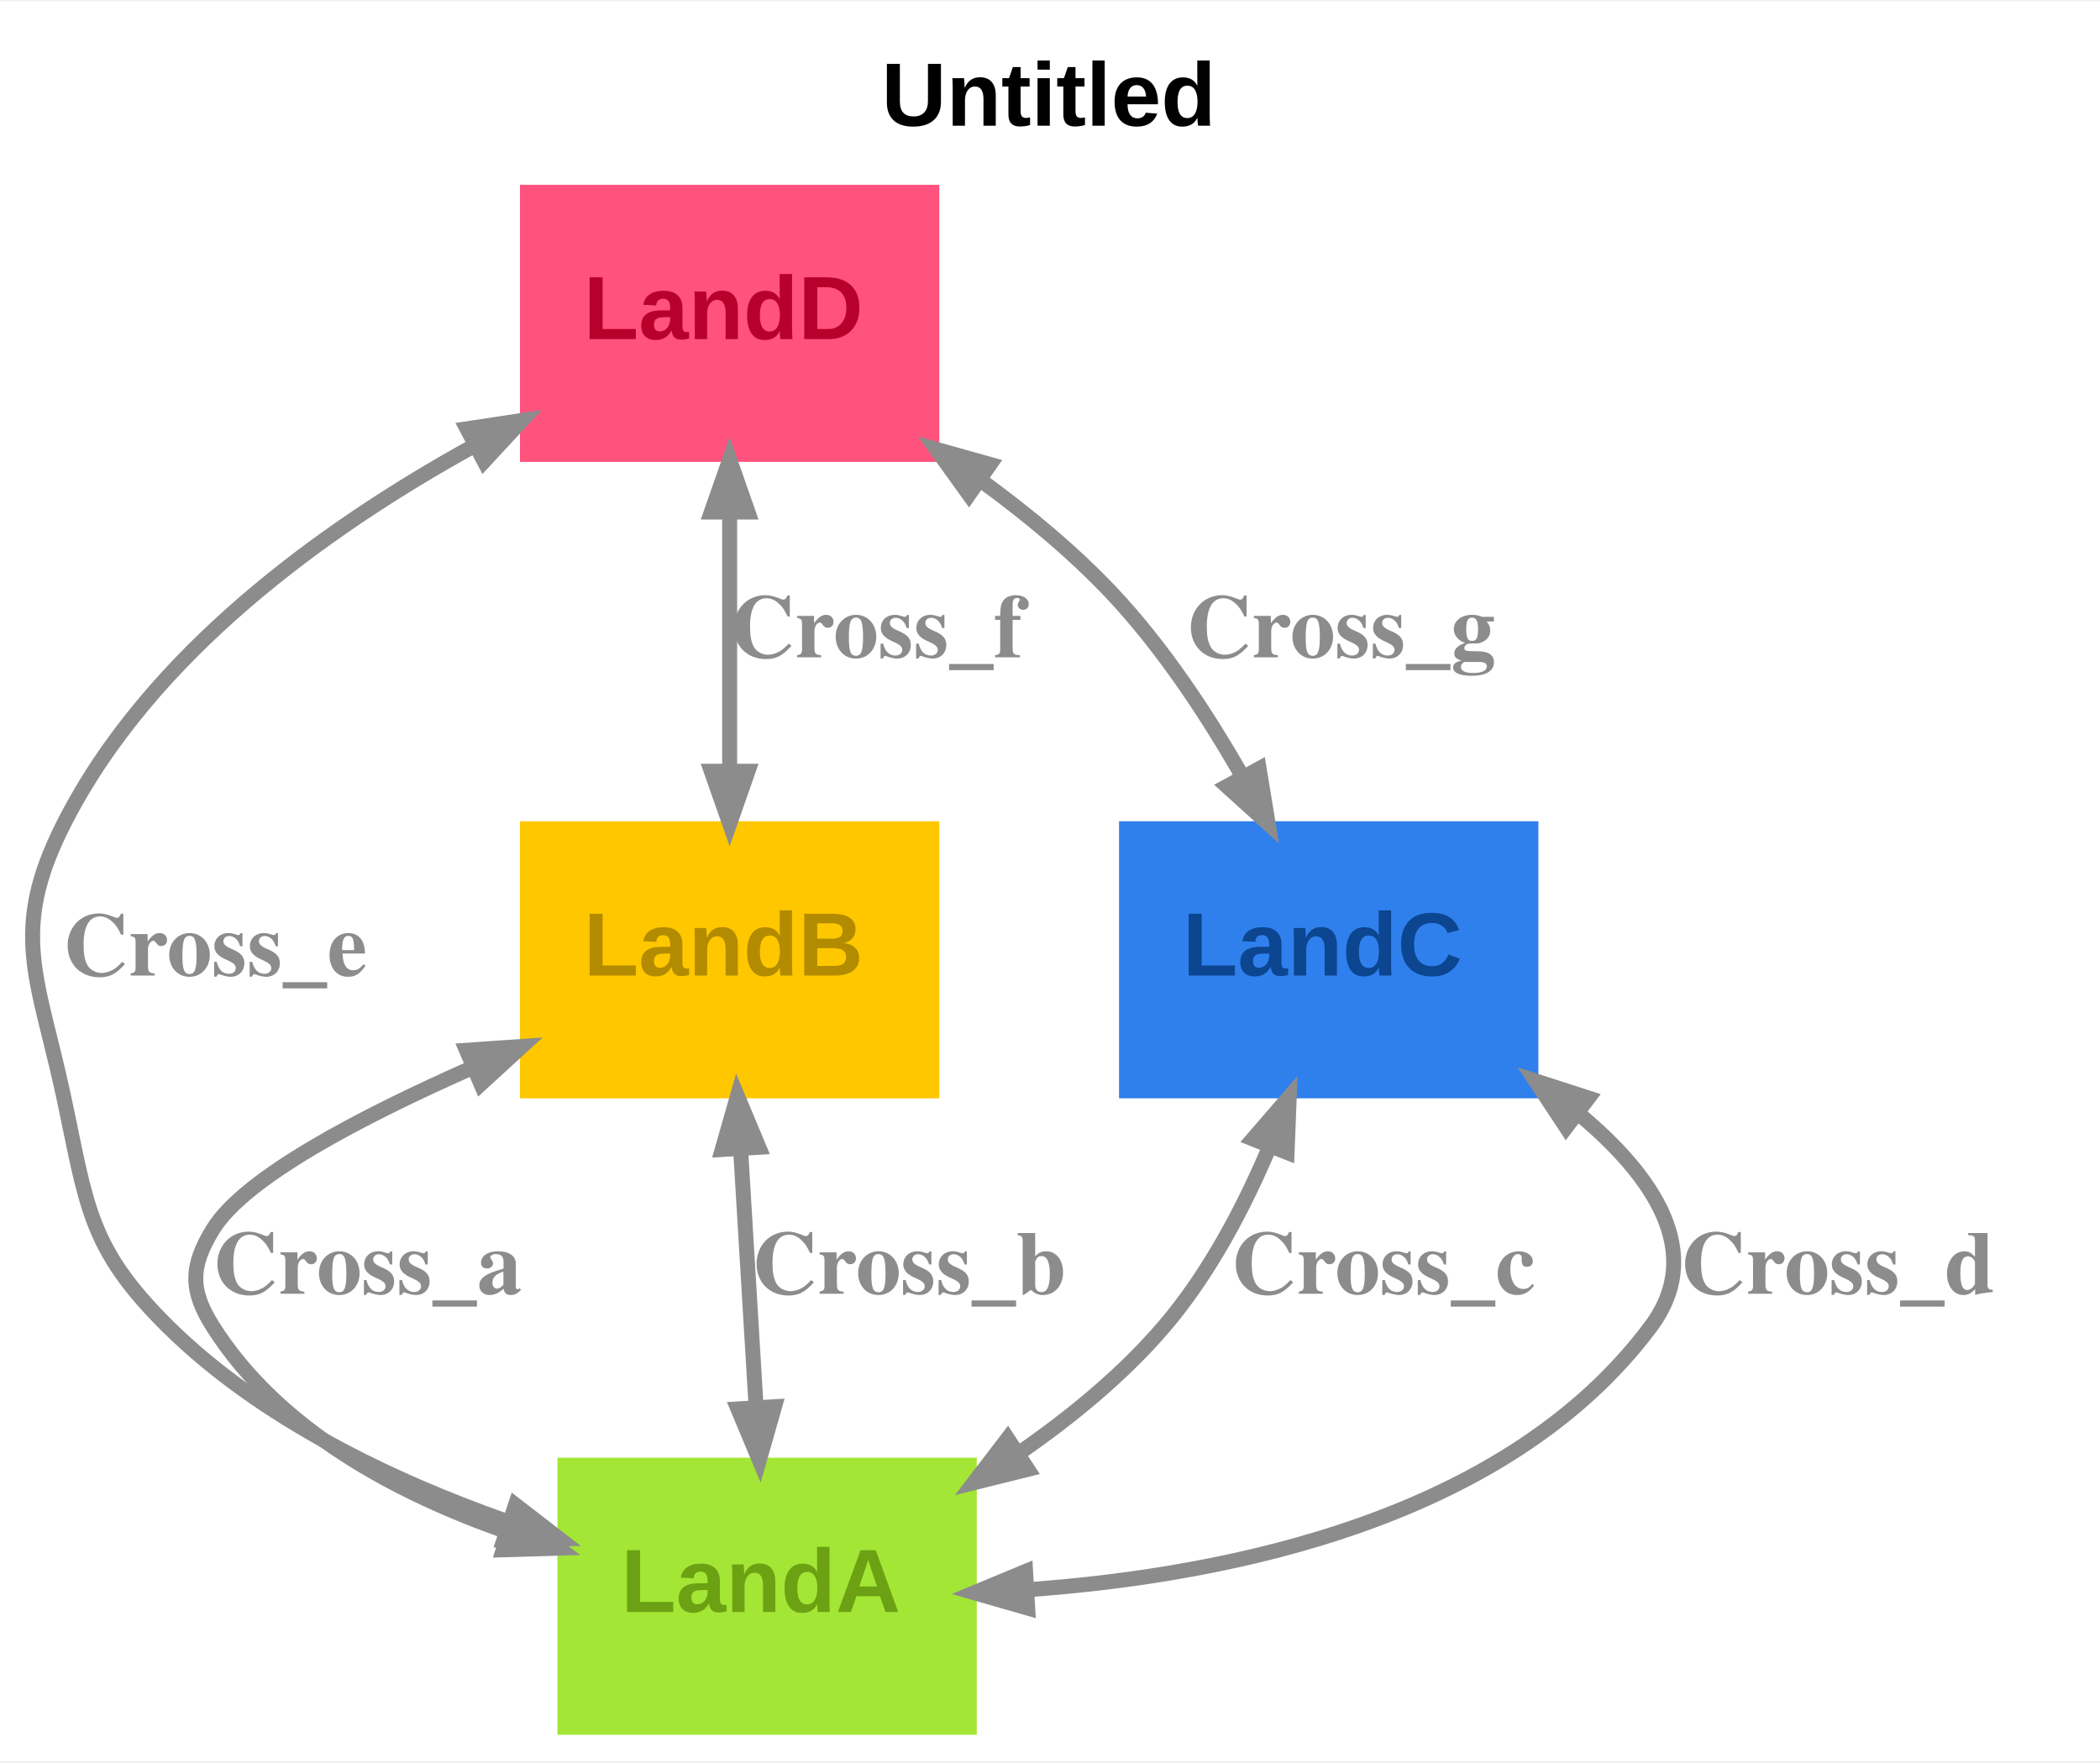
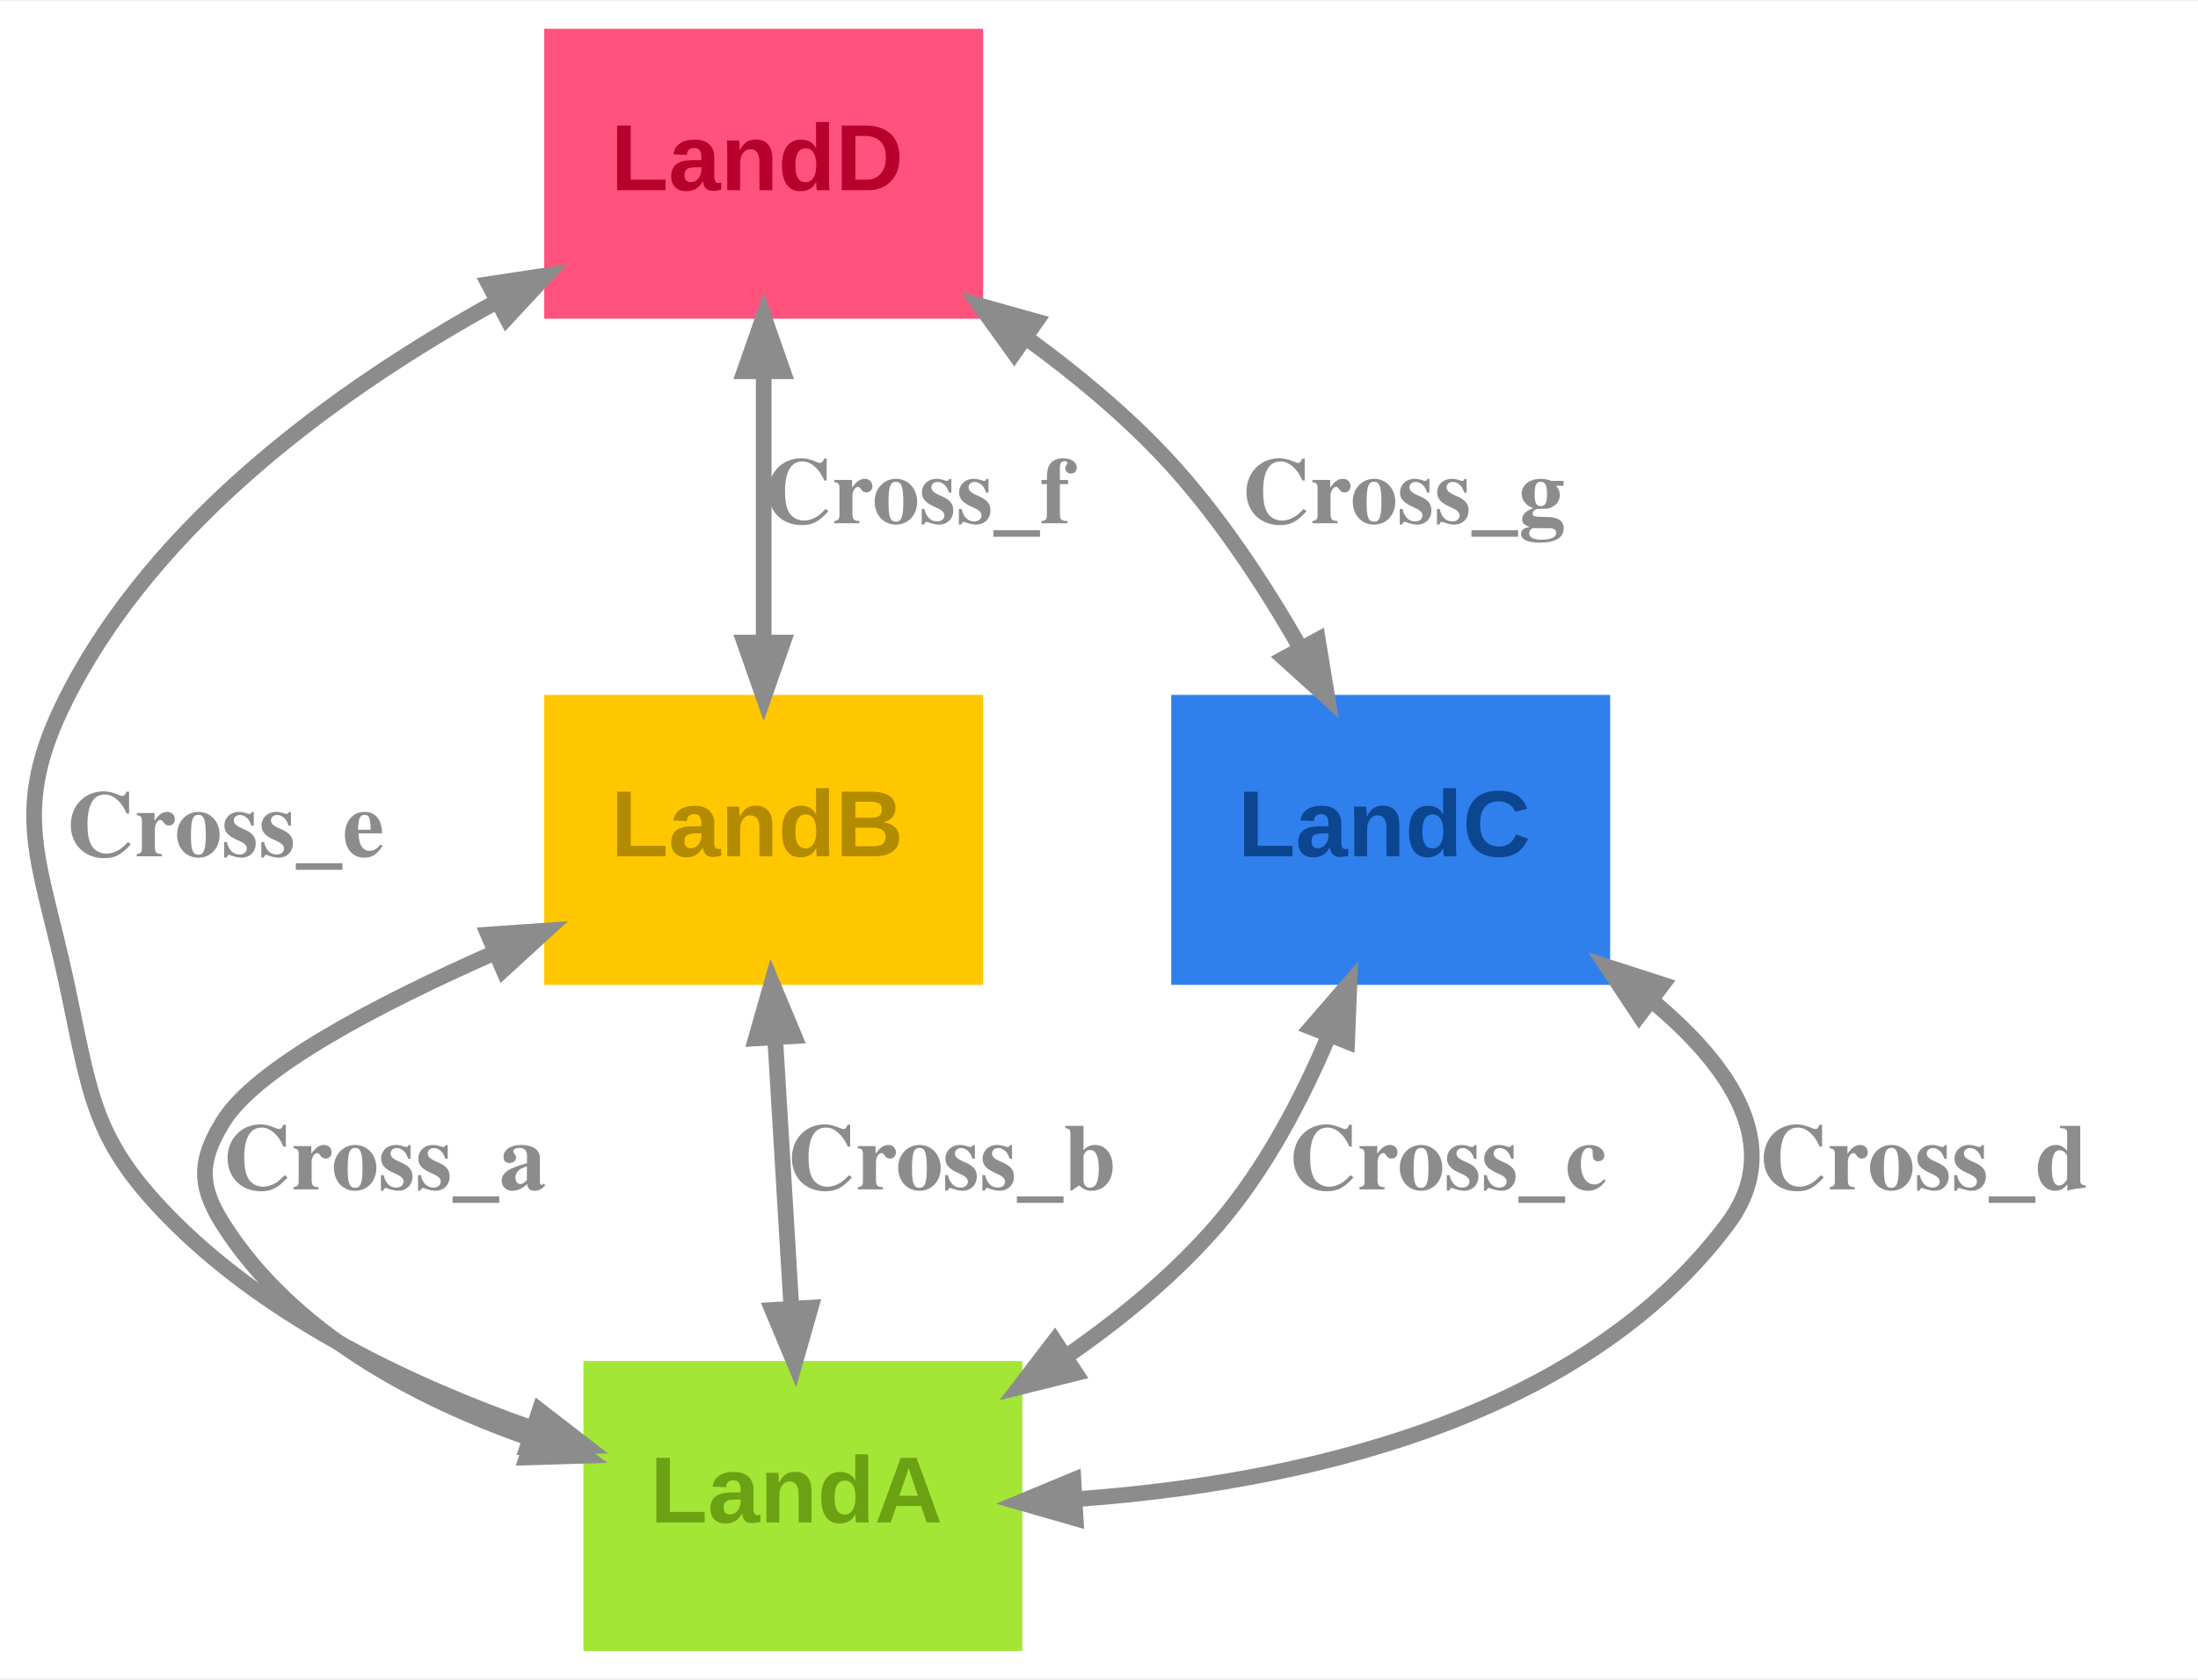
- <svg xmlns="http://www.w3.org/2000/svg" width="280pt" height="235pt" viewBox="0.00 0.00 280.44 235.00">
-   <g id="graph0" class="graph" transform="scale(1 1) rotate(0) translate(4 231)">
-     <polygon fill="#ffffff" stroke="transparent" points="-4,4 -4,-231 276.44,-231 276.44,4 -4,4" />
-     <text text-anchor="start" x="113.72" y="-214.4" font-family="Arial" font-weight="bold" font-size="12.00" fill="#000000">Untitled</text>
+ <svg xmlns="http://www.w3.org/2000/svg" width="280pt" height="214pt" viewBox="0.00 0.00 280.44 214.00">
+   <g id="graph0" class="graph" transform="scale(1 1) rotate(0) translate(4 210)">
+     <polygon fill="#ffffff" stroke="transparent" points="-4,4 -4,-210 276.44,-210 276.44,4 -4,4" />
    <g id="node1" class="node">
      <polygon fill="#a3e635" stroke="#a3e635" points="125.94,-36 70.94,-36 70.94,0 125.94,0 125.94,-36" />
      <text text-anchor="start" x="78.94" y="-15.9" font-family="Arial" font-weight="bold" font-size="12.00" fill="#6ca114">LandA</text>
    </g>
    <g id="node2" class="node">
      <polygon fill="#ffc700" stroke="#ffc700" points="120.94,-121 65.94,-121 65.94,-85 120.94,-85 120.94,-121" />
      <text text-anchor="start" x="73.94" y="-100.9" font-family="Arial" font-weight="bold" font-size="12.00" fill="#b38b00">LandB</text>
    </g>
    <g id="edge1" class="edge">
      <path fill="none" stroke="#8c8c8c" stroke-width="2" d="M59.23,-88.66C44.05,-81.97 28.65,-73.86 24.44,-67 21.42,-62.08 21.35,-58.88 24.44,-54 33.21,-40.15 49.1,-31.68 63.91,-26.55" />
      <polygon fill="#8c8c8c" stroke="#8c8c8c" stroke-width="2" points="58.29,-90.92 65.69,-91.43 60.22,-86.42 58.29,-90.92" />
      <polygon fill="#8c8c8c" stroke="#8c8c8c" stroke-width="2" points="64.68,-28.87 70.61,-24.42 63.2,-24.2 64.68,-28.87" />
      <text text-anchor="start" x="24.44" y="-58.4" font-family="Times,serif" font-weight="bold" font-size="12.00" fill="#8c8c8c">Cross_a</text>
    </g>
    <g id="edge2" class="edge">
      <path fill="none" stroke="#8c8c8c" stroke-width="2" d="M94.9,-77.74C95.55,-66.91 96.32,-54.17 96.97,-43.33" />
      <polygon fill="#8c8c8c" stroke="#8c8c8c" stroke-width="2" points="92.45,-77.67 94.48,-84.8 97.34,-77.96 92.45,-77.67" />
      <polygon fill="#8c8c8c" stroke="#8c8c8c" stroke-width="2" points="99.43,-43.31 97.4,-36.18 94.54,-43.02 99.43,-43.31" />
      <text text-anchor="start" x="96.44" y="-58.4" font-family="Times,serif" font-weight="bold" font-size="12.00" fill="#8c8c8c">Cross_b</text>
    </g>
    <g id="node3" class="node">
      <polygon fill="#2f80ed" stroke="#2f80ed" points="200.94,-121 145.94,-121 145.94,-85 200.94,-85 200.94,-121" />
      <text text-anchor="start" x="153.94" y="-100.9" font-family="Arial" font-weight="bold" font-size="12.00" fill="#0c4590">LandC</text>
    </g>
    <g id="edge3" class="edge">
      <path fill="none" stroke="#8c8c8c" stroke-width="2" d="M165.53,-78.01C162.07,-69.81 157.4,-60.96 151.44,-54 145.95,-47.59 139,-41.88 131.96,-37.03" />
      <polygon fill="#8c8c8c" stroke="#8c8c8c" stroke-width="2" points="163.32,-79.07 168.17,-84.68 167.88,-77.27 163.32,-79.07" />
      <polygon fill="#8c8c8c" stroke="#8c8c8c" stroke-width="2" points="133.25,-34.95 126.05,-33.16 130.56,-39.05 133.25,-34.95" />
      <text text-anchor="start" x="160.44" y="-58.4" font-family="Times,serif" font-weight="bold" font-size="12.00" fill="#8c8c8c">Cross_c</text>
    </g>
    <g id="edge4" class="edge">
      <path fill="none" stroke="#8c8c8c" stroke-width="2" d="M206.67,-82.56C216.92,-74.08 223.79,-63.85 216.44,-54 197.43,-28.54 160.69,-20.84 133.23,-18.87" />
      <polygon fill="#8c8c8c" stroke="#8c8c8c" stroke-width="2" points="205.15,-80.63 201.06,-86.82 208.12,-84.54 205.15,-80.63" />
      <polygon fill="#8c8c8c" stroke="#8c8c8c" stroke-width="2" points="133.24,-16.42 126.11,-18.47 132.96,-21.31 133.24,-16.42" />
      <text text-anchor="start" x="220.44" y="-58.4" font-family="Times,serif" font-weight="bold" font-size="12.00" fill="#8c8c8c">Cross_d</text>
    </g>
    <g id="node4" class="node">
      <polygon fill="#ff527c" stroke="#ff527c" points="120.94,-206 65.94,-206 65.94,-170 120.94,-170 120.94,-206" />
      <text text-anchor="start" x="73.94" y="-185.9" font-family="Arial" font-weight="bold" font-size="12.00" fill="#b8002c">LandD</text>
    </g>
    <g id="edge5" class="edge">
      <path fill="none" stroke="#8c8c8c" stroke-width="2" d="M59.35,-171.67C39.39,-160.68 15.91,-143.79 4.44,-121 -2.76,-106.71 1.07,-100.64 4.44,-85 7.62,-70.22 7.69,-64.63 18.44,-54 30.88,-41.71 48.34,-33.39 63.79,-27.96" />
      <polygon fill="#8c8c8c" stroke="#8c8c8c" stroke-width="2" points="58.36,-173.92 65.69,-175.03 60.65,-169.59 58.36,-173.92" />
      <polygon fill="#8c8c8c" stroke="#8c8c8c" stroke-width="2" points="64.84,-30.19 70.71,-25.66 63.3,-25.54 64.84,-30.19" />
      <text text-anchor="start" x="4.44" y="-100.9" font-family="Times,serif" font-weight="bold" font-size="12.00" fill="#8c8c8c">Cross_e</text>
    </g>
    <g id="edge6" class="edge">
      <path fill="none" stroke="#8c8c8c" stroke-width="2" d="M93.44,-162.74C93.44,-151.91 93.44,-139.17 93.44,-128.33" />
      <polygon fill="#8c8c8c" stroke="#8c8c8c" stroke-width="2" points="90.99,-162.8 93.44,-169.8 95.89,-162.8 90.99,-162.8" />
      <polygon fill="#8c8c8c" stroke="#8c8c8c" stroke-width="2" points="95.89,-128.18 93.44,-121.18 90.99,-128.18 95.89,-128.18" />
      <text text-anchor="start" x="93.44" y="-143.4" font-family="Times,serif" font-weight="bold" font-size="12.00" fill="#8c8c8c">Cross_f</text>
    </g>
    <g id="edge7" class="edge">
      <path fill="none" stroke="#8c8c8c" stroke-width="2" d="M127.18,-166.88C133.3,-162.42 139.35,-157.39 144.44,-152 151.25,-144.78 157.24,-135.69 161.98,-127.37" />
      <polygon fill="#8c8c8c" stroke="#8c8c8c" stroke-width="2" points="125.4,-165.14 121.07,-171.16 128.21,-169.16 125.4,-165.14" />
      <polygon fill="#8c8c8c" stroke="#8c8c8c" stroke-width="2" points="164.15,-128.52 165.35,-121.2 159.85,-126.17 164.15,-128.52" />
      <text text-anchor="start" x="154.44" y="-143.4" font-family="Times,serif" font-weight="bold" font-size="12.00" fill="#8c8c8c">Cross_g</text>
    </g>
  </g>
</svg>
